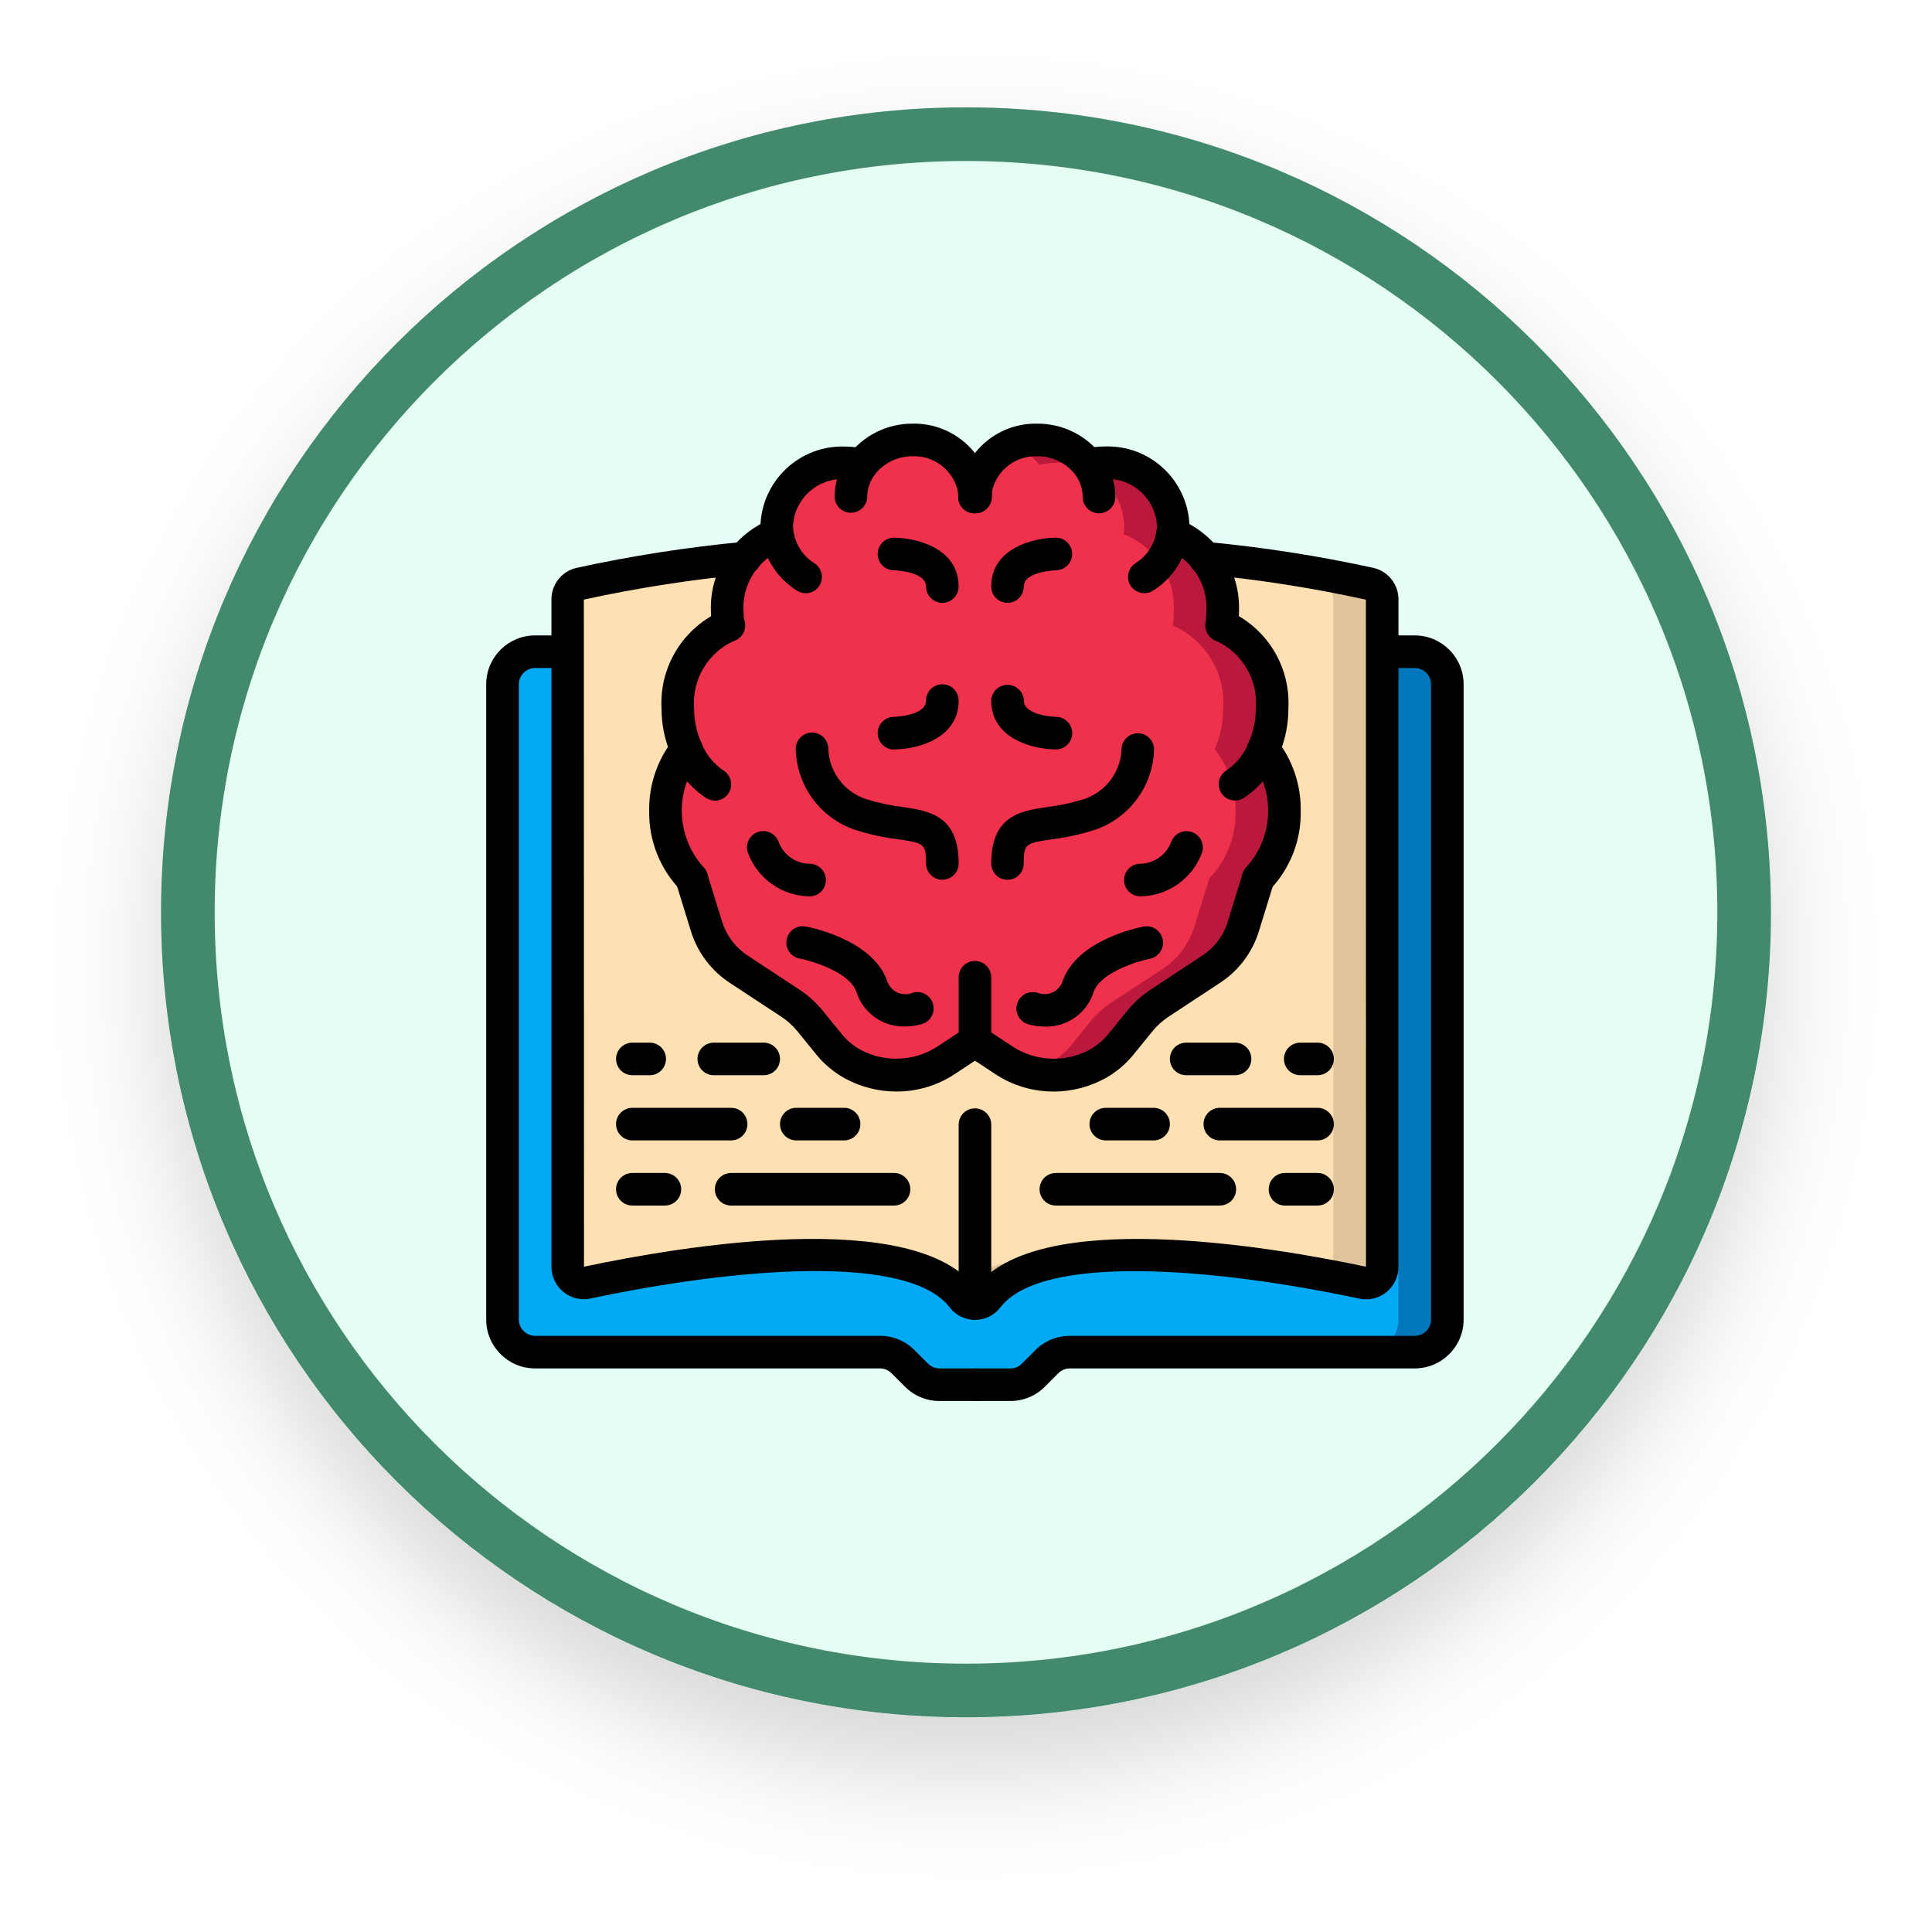
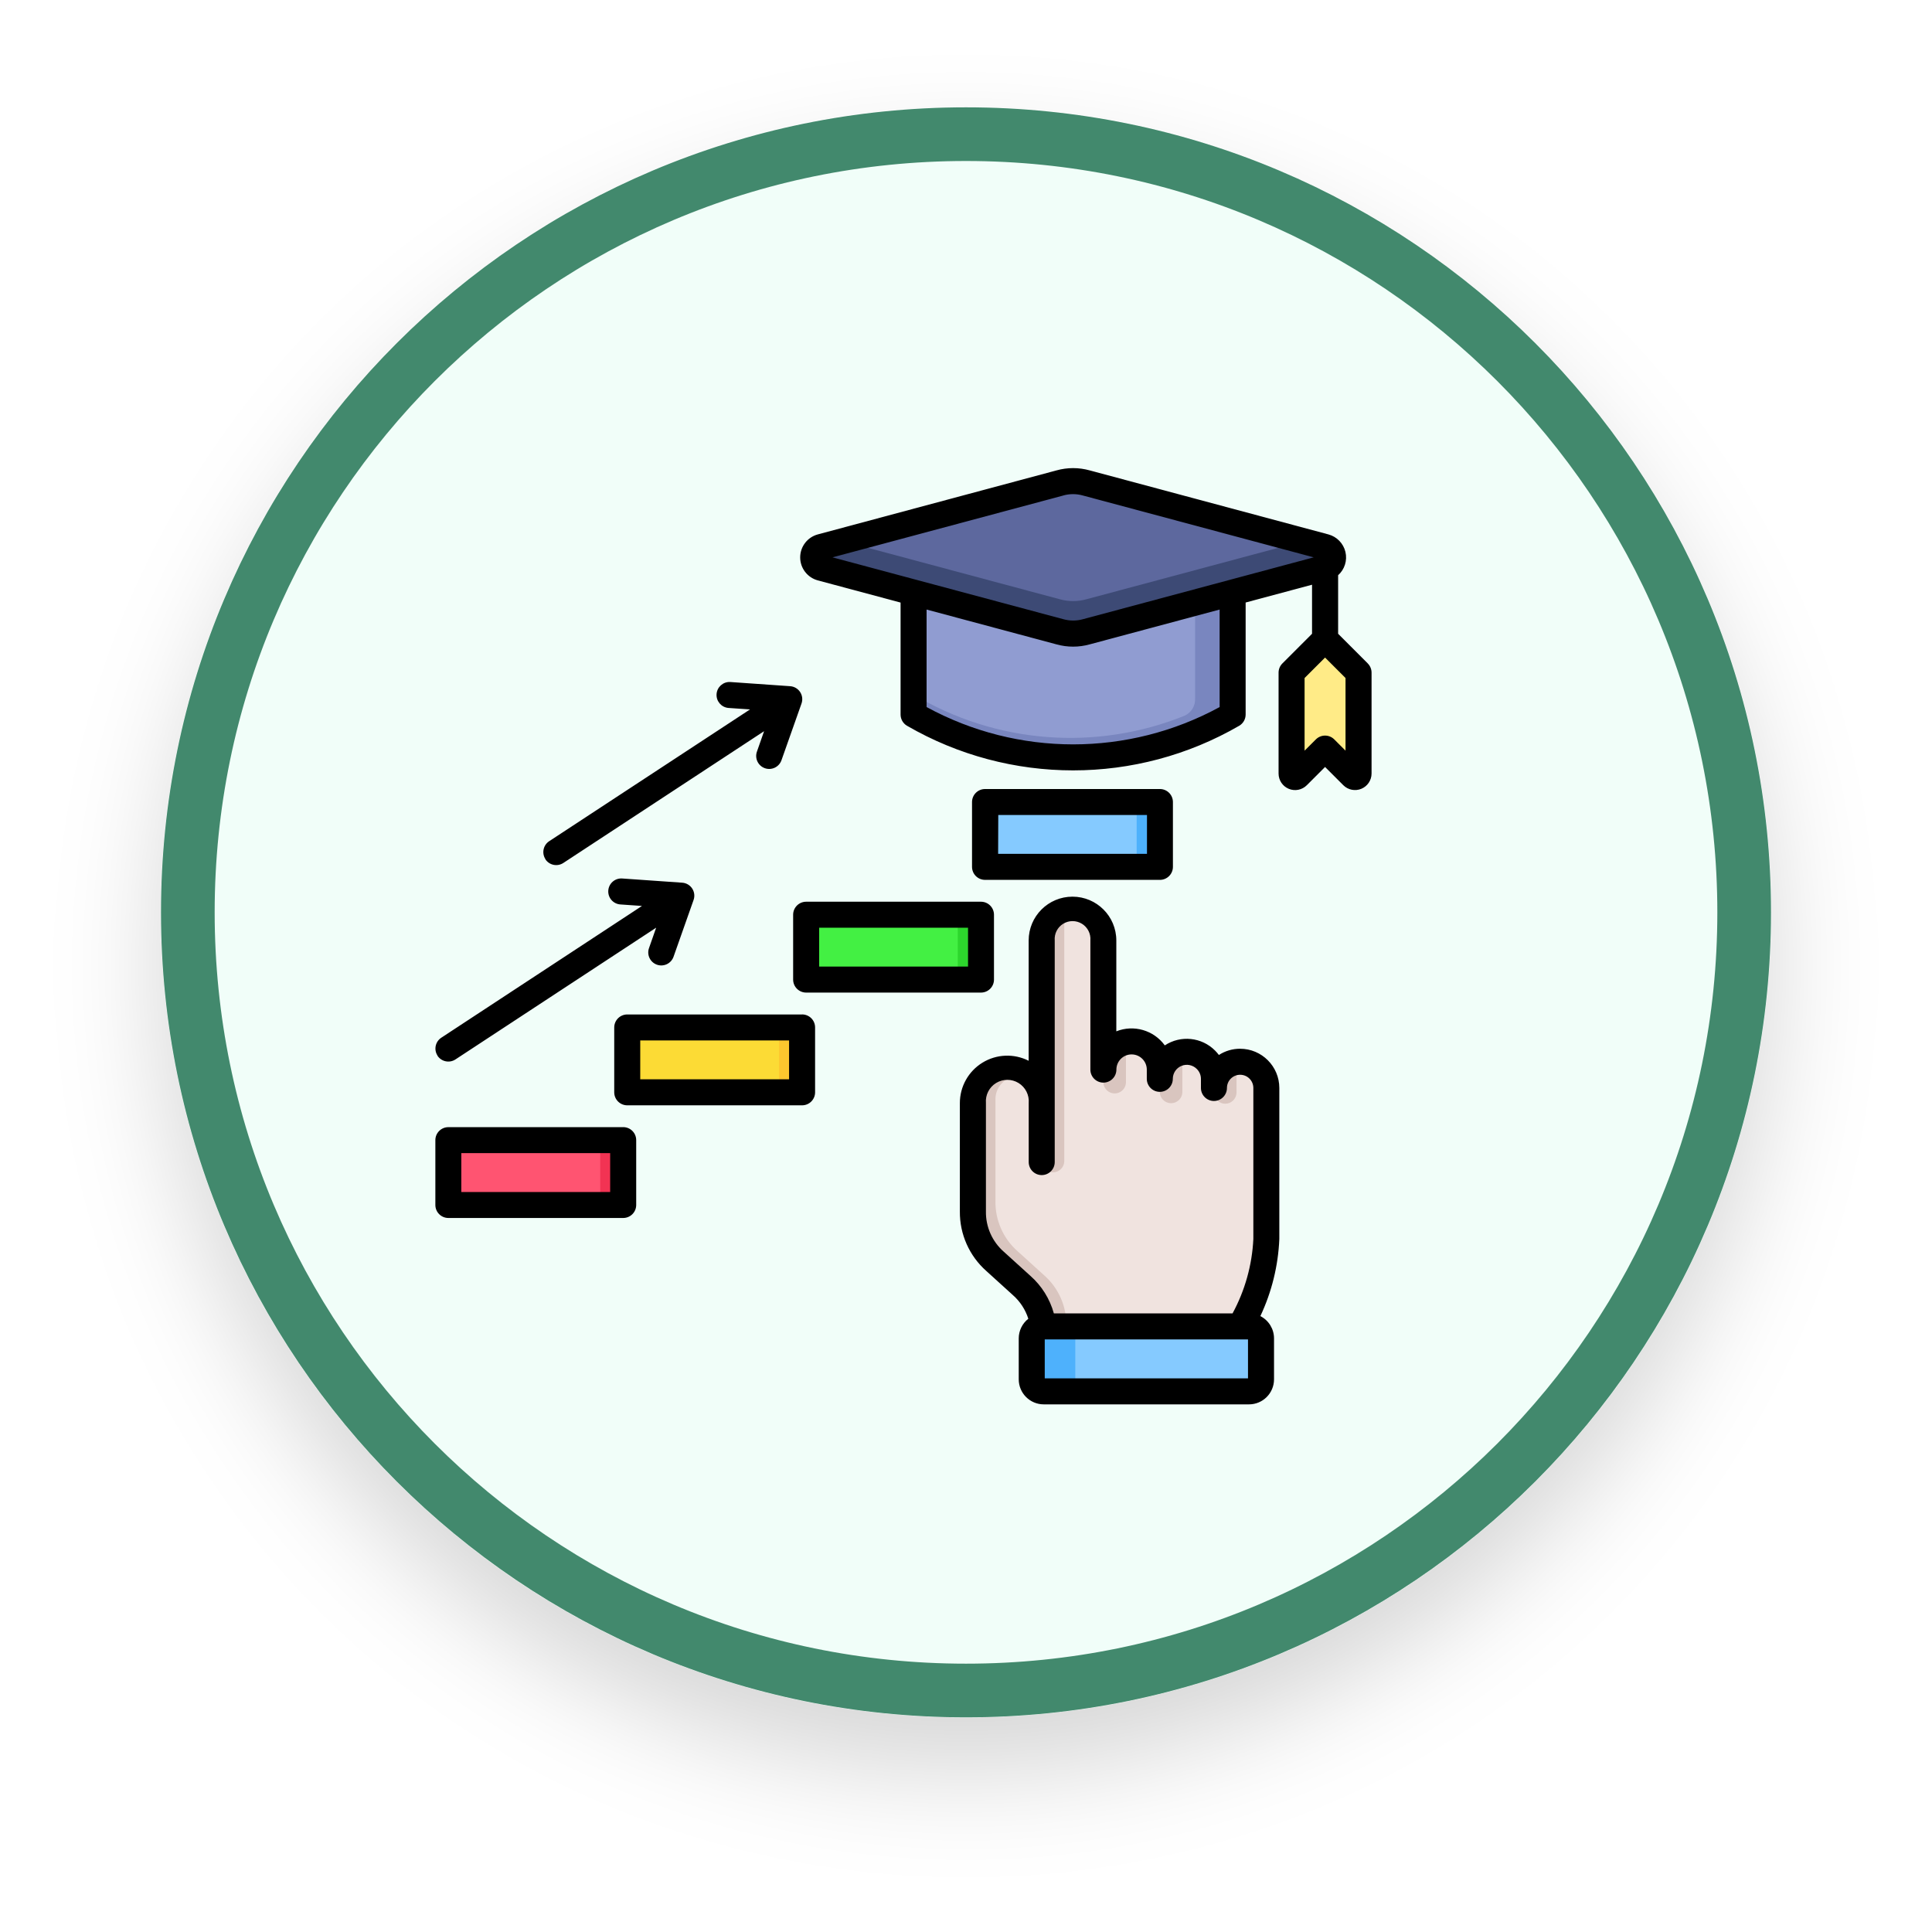
<svg xmlns="http://www.w3.org/2000/svg" width="108" height="108" viewBox="0 0 108 108">
  <defs>
    <filter id="Fondo" x="0" y="0" width="108" height="108" filterUnits="userSpaceOnUse">
      <feOffset dy="3" input="SourceAlpha" />
      <feGaussianBlur stdDeviation="3" result="blur" />
      <feFlood flood-opacity="0.161" />
      <feComposite operator="in" in2="blur" />
      <feComposite in="SourceGraphic" />
    </filter>
  </defs>
-   <g id="Group_1143813" data-name="Group 1143813" transform="translate(-903 -732)">
-     <g transform="matrix(1, 0, 0, 1, 903, 732)" filter="url(#Fondo)">
-       <g id="Fondo-2" data-name="Fondo" transform="translate(9 6)" fill="#e4fef4" stroke="#43896d" stroke-width="3">
-         <circle cx="45" cy="45" r="45" stroke="none" />
-         <circle cx="45" cy="45" r="43.5" fill="none" />
+   <g id="Group_1144936" data-name="Group 1144936" transform="translate(-746.999 -1894.17)">
+     <g id="Group_1144930" data-name="Group 1144930">
+       <g id="Group_1144576" data-name="Group 1144576" transform="translate(0 29.5)">
+         <g id="Icono" transform="translate(755.499 1175.67)">
+           <g transform="matrix(1, 0, 0, 1, -8.5, 689)" filter="url(#Fondo)">
+             <g id="Fondo-2" data-name="Fondo" transform="translate(9 6)" fill="#f1fef9" stroke="#43896d" stroke-width="3">
+               <circle cx="45" cy="45" r="45" stroke="none" />
+               <circle cx="45" cy="45" r="43.5" fill="none" />
+             </g>
+           </g>
+         </g>
+         <g id="Group_1144575" data-name="Group 1144575" transform="translate(767.336 1886.844)">
+           <path id="Path_981051" data-name="Path 981051" d="M300.061,183.773h9.761v3.62h-9.761Z" transform="translate(-265.321 -161.111)" fill="#85caff" />
+           <path id="Path_981052" data-name="Path 981052" d="M381.563,183.773h1.3v3.62h-1.3Z" transform="translate(-338.36 -161.111)" fill="#4eb1fc" />
+           <path id="Path_981053" data-name="Path 981053" d="M203.8,244.42h9.761v3.62H203.8Z" transform="translate(-179.057 -215.46)" fill="#43f043" />
+           <path id="Path_981054" data-name="Path 981054" d="M285.3,244.42h1.3v3.62h-1.3Z" transform="translate(-252.096 -215.46)" fill="#2dd62d" />
+           <path id="Path_981055" data-name="Path 981055" d="M107.541,305.066H117.3v3.62h-9.761Z" transform="translate(-92.793 -269.809)" fill="#fcdb35" />
+           <path id="Path_981056" data-name="Path 981056" d="M189.043,305.066h1.3v3.62h-1.3Z" transform="translate(-165.831 -269.809)" fill="#fdc72e" />
+           <path id="Path_981057" data-name="Path 981057" d="M11.28,365.712h9.761v3.62H11.28Z" transform="translate(-6.527 -324.157)" fill="#ff5471" />
+           <path id="Path_981058" data-name="Path 981058" d="M92.783,365.712h1.3v3.62h-1.3Z" transform="translate(-79.567 -324.157)" fill="#f23353" />
+           <g id="Group_1144574" data-name="Group 1144574" transform="translate(25.113 4.723)">
+             <path id="Path_981059" data-name="Path 981059" d="M261.292,58.528h17.874V66a1.077,1.077,0,0,1-.575.967,17.913,17.913,0,0,1-16.725,0,1.077,1.077,0,0,1-.575-.967V58.528Z" transform="translate(-255.691 -53.594)" fill="#7986bf" fill-rule="evenodd" />
+             <path id="Path_981060" data-name="Path 981060" d="M261.292,58.528h15.755v7.206a1,1,0,0,1-.575.967,17.059,17.059,0,0,1-15.181-1.19Z" transform="translate(-255.691 -53.594)" fill="#909cd1" fill-rule="evenodd" />
+             <path id="Path_981061" data-name="Path 981061" d="M207.8,14.691l13.348-3.576a2.746,2.746,0,0,1,1.485,0l13.348,3.576a.6.6,0,0,1,0,1.167l-13.348,3.576a2.747,2.747,0,0,1-1.485,0L207.8,15.858a.6.6,0,0,1,0-1.167Z" transform="translate(-207.357 -11.012)" fill="#3d4a75" fill-rule="evenodd" />
+             <path id="Path_981062" data-name="Path 981062" d="M249.149,14.364l-12.128,3.25a2.747,2.747,0,0,1-1.485,0l-12.128-3.25,12.128-3.25a2.747,2.747,0,0,1,1.485,0Z" transform="translate(-221.74 -11.012)" fill="#5d689e" fill-rule="evenodd" />
+             <path id="Path_981063" data-name="Path 981063" d="M467.136,97.178l1.417,1.417a.572.572,0,0,1,.173.419v5.459a.2.2,0,0,1-.337.14l-1.532-1.532-1.532,1.532a.2.2,0,0,1-.337-.139V99.014a.572.572,0,0,1,.173-.419l1.417-1.417a.4.4,0,0,1,.558,0Z" transform="translate(-438.235 -88.127)" fill="#fcdb35" fill-rule="evenodd" />
+             <path id="Path_981064" data-name="Path 981064" d="M468.011,105.906l-1.508-1.515-1.515,1.515v-5.22a.572.572,0,0,1,.173-.419l1.338-1.338,1.338,1.338a.572.572,0,0,1,.173.419Z" transform="translate(-438.235 -89.8)" fill="#ffeb87" fill-rule="evenodd" />
+             <path id="Path_981065" data-name="Path 981065" d="M295.317,250.513a1.929,1.929,0,0,1,1.924,1.924v-9.092a1.724,1.724,0,1,1,3.448,0v7.221a1.577,1.577,0,1,1,3.154,0v.517a1.513,1.513,0,0,1,3.026,0v1.241a1.465,1.465,0,0,1,2.931,0v7.719c0,2.079-1.41,6.329-3.489,6.329l-8.956-.32v-.617a3.653,3.653,0,0,0-1.238-2.8l-1.485-1.347a3.654,3.654,0,0,1-1.238-2.8v-6.059a1.929,1.929,0,0,1,1.924-1.924Z" transform="translate(-284.459 -217.674)" fill="#d9c5bf" fill-rule="evenodd" />
+             <path id="Path_981066" data-name="Path 981066" d="M308.028,251.821a1.907,1.907,0,0,1,.1.614v-9.092a1.724,1.724,0,1,1,3.448,0v7.221a1.577,1.577,0,0,1,3.154,0v.517a1.513,1.513,0,0,1,3.026,0v.507a1.465,1.465,0,1,1,2.931,0v8.452c0,2.079-1.41,6.329-3.489,6.329l-7.694-.275v-1.227a3.653,3.653,0,0,0-1.238-2.8l-1.485-1.347a3.653,3.653,0,0,1-1.238-2.8v-5.7a1.276,1.276,0,0,1,2.485-.41Z" transform="translate(-295.347 -217.673)" fill="#f0e3df" fill-rule="evenodd" />
+           </g>
+           <path id="Path_981067" data-name="Path 981067" d="M325.741,466.056h11.476a.673.673,0,0,1,.673.673v2.289a.673.673,0,0,1-.673.673H325.741a.673.673,0,0,1-.673-.673v-2.289a.673.673,0,0,1,.673-.673Z" transform="translate(-287.732 -414.081)" fill="#4eb1fc" />
+           <path id="Path_981068" data-name="Path 981068" d="M349.2,466.056h9.04a.673.673,0,0,1,.673.673v2.289a.673.673,0,0,1-.673.673H349.2a.673.673,0,0,1-.673-.673v-2.289a.673.673,0,0,1,.673-.673Z" transform="translate(-308.754 -414.081)" fill="#85caff" />
+           <path id="Path_981069" data-name="Path 981069" d="M331.707,242.232v14.021a.631.631,0,0,1-1.261,0V243.893a1.731,1.731,0,0,1,1.261-1.661Z" transform="translate(-292.551 -213.499)" fill="#d9c5bf" fill-rule="evenodd" />
+           <path id="Path_981070" data-name="Path 981070" d="M364.914,312.884v2.224a.631.631,0,1,1-1.261,0v-.679a1.583,1.583,0,0,1,1.261-1.545Z" transform="translate(-322.31 -276.815)" fill="#d9c5bf" fill-rule="evenodd" />
+           <path id="Path_981071" data-name="Path 981071" d="M395.286,318.373v2.2a.631.631,0,1,1-1.261,0v-.705A1.519,1.519,0,0,1,395.286,318.373Z" transform="translate(-349.528 -281.734)" fill="#d9c5bf" fill-rule="evenodd" />
+           <path id="Path_981072" data-name="Path 981072" d="M424.431,323.654v1.731a.631.631,0,0,1-1.261,0v-.28A1.471,1.471,0,0,1,424.431,323.654Z" transform="translate(-375.646 -286.466)" fill="#d9c5bf" fill-rule="evenodd" />
+           <path id="Path_981073" data-name="Path 981073" d="M54.879,19.789l-.63-.63a.726.726,0,0,0-1.028,0l-.631.63V15.728l1.145-1.144,1.144,1.144v4.061Zm-7.037-2.438a17.123,17.123,0,0,1-16.382,0V11.9l7.26,1.946a3.452,3.452,0,0,0,1.86,0L47.841,11.9ZM39.1,5.526,26.2,8.982l12.9,3.456a2.034,2.034,0,0,0,1.108,0L53.1,8.982,40.2,5.526a2.024,2.024,0,0,0-1.108,0Zm17.023,9.387-1.658-1.659V9.981A1.333,1.333,0,0,0,53.922,7.7L40.581,4.122a3.445,3.445,0,0,0-1.861,0L25.378,7.7a1.331,1.331,0,0,0,0,2.57l4.628,1.24V17.77a.727.727,0,0,0,.353.623,18.529,18.529,0,0,0,18.583,0,.728.728,0,0,0,.353-.623V11.507l3.712-.995v2.742l-1.658,1.659a.728.728,0,0,0-.213.514v5.64a.924.924,0,0,0,1.579.653l1.02-1.02,1.02,1.02a.925.925,0,0,0,1.579-.653v-5.64a.726.726,0,0,0-.213-.514Zm-52,21.927a.726.726,0,0,1,.21-1.006L15.55,28.469l-1.208-.084a.727.727,0,0,1,.1-1.451l3.357.235a.726.726,0,0,1,.635.967L17.314,31.31a.727.727,0,0,1-1.371-.485l.4-1.141L5.123,37.049a.728.728,0,0,1-1.007-.21Zm6.032-10.984a.727.727,0,0,1,.209-1.007l11.225-7.365L20.375,17.4a.727.727,0,0,1,.1-1.45l3.359.235a.727.727,0,0,1,.634.968l-1.121,3.173a.727.727,0,1,1-1.371-.485l.4-1.141L11.154,26.066a.726.726,0,0,1-1.007-.21Zm25.312-2.47H43.78v2.171H35.459Zm9.048,3.625H34.732A.727.727,0,0,1,34,26.284V22.66a.728.728,0,0,1,.727-.727h9.776a.728.728,0,0,1,.727.727v3.625a.728.728,0,0,1-.727.727ZM25.455,29.686h8.322v2.171H25.455ZM24,28.96v3.625a.727.727,0,0,0,.727.727H34.5a.726.726,0,0,0,.727-.727V28.96a.727.727,0,0,0-.727-.727H24.729A.728.728,0,0,0,24,28.96Zm-.227,9.2V35.987H15.453v2.171Zm.727-3.625H14.726a.728.728,0,0,0-.727.727v3.625a.728.728,0,0,0,.727.727H24.5a.727.727,0,0,0,.727-.727V35.261A.726.726,0,0,0,24.5,34.533Zm-10.73,9.925H5.451V42.287h8.321v2.171Zm.727-3.625H4.724A.726.726,0,0,0,4,41.56v3.625a.727.727,0,0,0,.727.727H14.5a.727.727,0,0,0,.727-.727V41.56a.727.727,0,0,0-.727-.727ZM49.427,54.877H38.065V52.7H49.427ZM35.777,47.8a2.935,2.935,0,0,1-1-2.256V39.487a1.2,1.2,0,1,1,2.392,0v3.3a.727.727,0,0,0,1.454,0V30.4a1,1,0,1,1,1.993,0v7.218a.727.727,0,1,0,1.454,0,.849.849,0,1,1,1.7,0v.516a.727.727,0,0,0,1.454,0,.784.784,0,0,1,1.34-.553.775.775,0,0,1,.232.553v.51a.727.727,0,0,0,1.454,0,.738.738,0,0,1,1.476,0v8.446a9.71,9.71,0,0,1-1.162,4.155H38.574a4.351,4.351,0,0,0-1.313-2.1L35.777,47.8ZM48.985,36.451A2.181,2.181,0,0,0,47.8,36.8a2.412,2.412,0,0,0-.214-.246,2.232,2.232,0,0,0-2.81-.29,2.3,2.3,0,0,0-2.71-.786V30.4a2.45,2.45,0,1,0-4.9,0v6.724a2.649,2.649,0,0,0-3.846,2.364v6.056A4.393,4.393,0,0,0,34.8,48.876l1.484,1.347a2.961,2.961,0,0,1,.863,1.321,1.4,1.4,0,0,0-.536,1.1v2.287a1.4,1.4,0,0,0,1.4,1.4H49.482a1.4,1.4,0,0,0,1.4-1.4V52.643a1.4,1.4,0,0,0-.764-1.246,11.214,11.214,0,0,0,1.06-4.308V38.643a2.194,2.194,0,0,0-2.192-2.191Z" transform="translate(0 0)" fill-rule="evenodd" />
+         </g>
      </g>
-     </g>
-     <g id="Group_1143812" data-name="Group 1143812" transform="translate(930.179 755.683)">
-       <path id="Path_978863" data-name="Path 978863" d="M61.353,121.3V156.81a1.828,1.828,0,0,1-1.822,1.822H40.255a1.827,1.827,0,0,0-1.293.537l-.747.747a1.829,1.829,0,0,1-1.293.537H32.971a1.827,1.827,0,0,1-1.293-.537l-.747-.747a1.827,1.827,0,0,0-1.293-.537H10.361A1.827,1.827,0,0,1,8.54,156.81V121.3a1.826,1.826,0,0,1,1.821-1.821H59.532a1.827,1.827,0,0,1,1.822,1.821Zm0,0" transform="translate(-7.625 -106.728)" fill="#0377bc" />
-       <path id="Path_978864" data-name="Path 978864" d="M58.621,121.3V156.81a1.827,1.827,0,0,1-1.821,1.822H40.1a1.827,1.827,0,0,0-1.293.537l-.747.747a1.829,1.829,0,0,1-1.293.537h-3.8a1.827,1.827,0,0,1-1.293-.537l-.747-.747a1.827,1.827,0,0,0-1.293-.537H10.361a1.827,1.827,0,0,1-1.821-1.822V121.3a1.826,1.826,0,0,1,1.821-1.821H56.8a1.826,1.826,0,0,1,1.821,1.821Zm0,0" transform="translate(-7.625 -106.728)" fill="#02a9f4" />
-       <path id="Path_978865" data-name="Path 978865" d="M88.2,72.732V110.02a.9.9,0,0,1-1.092.892c-4-.847-17.738-3.406-20.98.837a.879.879,0,0,1-1.384,0c-3.242-4.243-16.982-1.684-20.98-.837a.9.9,0,0,1-1.093-.892V72.732a.907.907,0,0,1,.71-.892,77.1,77.1,0,0,1,9.179-1.429H78.312A77.1,77.1,0,0,1,87.49,71.84a.907.907,0,0,1,.71.892Zm0,0" transform="translate(-38.115 -62.897)" fill="#ffe0b2" />
-       <path id="Path_978866" data-name="Path 978866" d="M278.768,72.732V110.02a.9.9,0,0,1-1.092.892c-.474-.1-1.093-.228-1.812-.355a57.975,57.975,0,0,0-12.238-1.157c-3.069.137-5.728.774-6.93,2.349a.841.841,0,0,1-.692.337V70.41h12.875a77.1,77.1,0,0,1,9.179,1.429.907.907,0,0,1,.71.892Zm0,0" transform="translate(-228.682 -62.897)" fill="#dfc49c" />
-       <path id="Path_978867" data-name="Path 978867" d="M276.037,72.731v37.288a.908.908,0,0,1-1.093.892,71.688,71.688,0,0,0-11.318-1.512,19.3,19.3,0,0,0-7.622.9V70.41h10.144a77.124,77.124,0,0,1,9.179,1.429.908.908,0,0,1,.71.892Zm0,0" transform="translate(-228.683 -62.897)" fill="#ffe0b2" />
-       <path id="Path_978868" data-name="Path 978868" d="M128.462,29.266A5.276,5.276,0,0,1,127,33.027l-.009.009-.847,2.732a4.354,4.354,0,0,1-1.8,2.358l-2.9,1.9a5.1,5.1,0,0,0-1.038.938L119.338,42.3a4.642,4.642,0,0,1-1.348,1.129,5.082,5.082,0,0,1-2.44.619,4.952,4.952,0,0,1-2.741-.819l-1.648-1.083-1.648,1.083a4.951,4.951,0,0,1-2.741.819,5.15,5.15,0,0,1-2.45-.619,4.724,4.724,0,0,1-1.338-1.129L101.9,40.967a4.651,4.651,0,0,0-1.038-.938l-2.887-1.9a4.354,4.354,0,0,1-1.8-2.358l-.847-2.732-.009-.009a5.276,5.276,0,0,1-1.457-3.761,5.391,5.391,0,0,1,1.165-3.442,5.725,5.725,0,0,1-.474-2.3A4.713,4.713,0,0,1,97.375,18.9a5.853,5.853,0,0,1-.064-.8,4.4,4.4,0,0,1,2.814-4.307,2.716,2.716,0,0,1-.046-.483,3.66,3.66,0,0,1,3.8-3.506,3.6,3.6,0,0,1,.947.118,3.554,3.554,0,0,1,2.859-1.393,3.4,3.4,0,0,1,3.388,2.558,2.843,2.843,0,0,1,.064.629h.055a2.793,2.793,0,0,1,.064-.629,3.4,3.4,0,0,1,3.387-2.558A3.554,3.554,0,0,1,117.5,9.925a3.6,3.6,0,0,1,.947-.118,3.66,3.66,0,0,1,3.8,3.506,2.755,2.755,0,0,1-.045.483,4.4,4.4,0,0,1,2.814,4.307,5.853,5.853,0,0,1-.064.8,4.713,4.713,0,0,1,2.823,4.617,5.726,5.726,0,0,1-.474,2.3,5.391,5.391,0,0,1,1.165,3.442Zm0,0" transform="translate(-83.84 -7.621)" fill="#ef314c" />
-       <path id="Path_978869" data-name="Path 978869" d="M273.305,29.273a5.276,5.276,0,0,1-1.457,3.761l-.009.009-.847,2.732a4.353,4.353,0,0,1-1.8,2.358l-2.9,1.9a5.1,5.1,0,0,0-1.038.938L264.181,42.3a4.642,4.642,0,0,1-1.348,1.129,5.082,5.082,0,0,1-2.44.619,5,5,0,0,1-1.366-.191,4.934,4.934,0,0,1-1.375-.629L256,42.149V11.727h.028a2.794,2.794,0,0,1,.064-.629A3.259,3.259,0,0,1,258.117,8.8a3.64,3.64,0,0,1,4.225,1.129,3.6,3.6,0,0,1,.947-.118,3.66,3.66,0,0,1,3.8,3.506,2.757,2.757,0,0,1-.045.483,4.4,4.4,0,0,1,2.814,4.307,5.853,5.853,0,0,1-.064.8,4.713,4.713,0,0,1,2.823,4.617,5.725,5.725,0,0,1-.474,2.3,5.391,5.391,0,0,1,1.165,3.442Zm0,0" transform="translate(-228.683 -7.629)" fill="#bb193b" />
-       <path id="Path_978870" data-name="Path 978870" d="M255.328,31.486a5.274,5.274,0,0,1-1.457,3.761l-.009.009-.847,2.732a4.358,4.358,0,0,1-1.8,2.358l-2.9,1.9a5.1,5.1,0,0,0-1.038.938L246.2,44.516a4.644,4.644,0,0,1-1.348,1.129,4.573,4.573,0,0,1-1.074.428,4.934,4.934,0,0,1-1.375-.629l-1.648-1.083-1.821-17.219,1.821-13.2h.028a2.793,2.793,0,0,1,.064-.629,3.259,3.259,0,0,1,2.021-2.295,3.438,3.438,0,0,1,1.493,1.129,3.593,3.593,0,0,1,.947-.118,3.66,3.66,0,0,1,3.8,3.506,2.714,2.714,0,0,1-.045.483,4.4,4.4,0,0,1,2.814,4.307,5.788,5.788,0,0,1-.064.8,4.712,4.712,0,0,1,2.823,4.617,5.711,5.711,0,0,1-.474,2.3,5.392,5.392,0,0,1,1.166,3.442Zm0,0" transform="translate(-213.437 -9.841)" fill="#ef314c" />
-       <path id="Path_978871" data-name="Path 978871" d="M27.321,153.738H25.344a2.712,2.712,0,0,1-1.932-.8l-.754-.754a.905.905,0,0,0-.644-.267H2.736A2.735,2.735,0,0,1,0,149.185V113.673a2.735,2.735,0,0,1,2.732-2.732H4.557a.911.911,0,0,1,0,1.821H2.736a.912.912,0,0,0-.911.911v35.512a.912.912,0,0,0,.911.911H22.014a2.712,2.712,0,0,1,1.932.8l.754.754a.905.905,0,0,0,.644.267h1.977a.911.911,0,1,1,0,1.821Zm0,0" transform="translate(0 -99.104)" />
-       <path id="Path_978872" data-name="Path 978872" d="M250.36,153.738h-1.977a.911.911,0,0,1,0-1.821h1.977a.9.9,0,0,0,.644-.267l.754-.754a2.712,2.712,0,0,1,1.932-.8h19.278a.911.911,0,0,0,.911-.911V113.673a.911.911,0,0,0-.911-.911h-1.821a.911.911,0,0,1,0-1.821h1.821a2.735,2.735,0,0,1,2.732,2.732v35.512a2.735,2.735,0,0,1-2.732,2.732H253.69a.905.905,0,0,0-.644.267l-.754.754A2.712,2.712,0,0,1,250.36,153.738Zm0,0" transform="translate(-221.062 -99.104)" />
-       <path id="Path_978873" data-name="Path 978873" d="M57.812,105.36a1.781,1.781,0,0,1-1.419-.7c-2.3-3.01-11.873-2.23-20.064-.495a1.78,1.78,0,0,1-1.507-.352,1.822,1.822,0,0,1-.686-1.431V65.1a1.807,1.807,0,0,1,1.427-1.782,78.165,78.165,0,0,1,9.293-1.447.911.911,0,1,1,.158,1.814,76.259,76.259,0,0,0-9.065,1.412l.008,37.291c5.427-1.15,18.434-3.34,21.886,1.177,3.387-4.516,16.4-2.326,21.828-1.176L79.666,65.1a75.262,75.262,0,0,0-9.057-1.415.911.911,0,1,1,.158-1.814,78.248,78.248,0,0,1,9.292,1.446A1.808,1.808,0,0,1,81.487,65.1v37.288a1.822,1.822,0,0,1-.686,1.431,1.789,1.789,0,0,1-1.519.35c-8.177-1.734-17.75-2.513-20.055.5a1.777,1.777,0,0,1-1.415.693Zm0,0" transform="translate(-30.49 -55.262)" />
-       <path id="Path_978874" data-name="Path 978874" d="M248.383,370.247a.91.91,0,0,1-.91-.91V359.321a.911.911,0,0,1,1.821,0v10.016A.911.911,0,0,1,248.383,370.247Zm0,0" transform="translate(-221.062 -320.166)" />
-       <path id="Path_978875" data-name="Path 978875" d="M190.3,5.012a.91.91,0,0,1-.91-.91,1.812,1.812,0,0,0-.045-.421,2.5,2.5,0,0,0-2.5-1.858,2.639,2.639,0,0,0-2.123,1.024A2.11,2.11,0,0,0,184.3,4.1a.911.911,0,0,1-1.821,0,3.926,3.926,0,0,1,.778-2.339A4.47,4.47,0,0,1,186.842,0a4.32,4.32,0,0,1,4.275,3.275,3.575,3.575,0,0,1,.09.826.91.91,0,0,1-.911.91Zm0,0" transform="translate(-163.001 -0.001)" />
-       <path id="Path_978876" data-name="Path 978876" d="M146.147,20.144a.907.907,0,0,1-.492-.145,4.34,4.34,0,0,1-1.984-3.031,3.42,3.42,0,0,1-.05-.6,4.577,4.577,0,0,1,4.711-4.42,4.8,4.8,0,0,1,1.169.143.911.911,0,0,1-.444,1.767,2.972,2.972,0,0,0-.725-.088,2.759,2.759,0,0,0-2.89,2.6,1.806,1.806,0,0,0,.027.318,2.545,2.545,0,0,0,1.172,1.787.911.911,0,0,1-.494,1.676Zm0,0" transform="translate(-128.291 -10.668)" />
-       <path id="Path_978877" data-name="Path 978877" d="M118.623,56.26a.91.91,0,0,1-.9-.786,6.741,6.741,0,0,1-.072-.926,5.322,5.322,0,0,1,3.451-5.176.911.911,0,0,1,.546,1.737,3.5,3.5,0,0,0-2.176,3.438,4.851,4.851,0,0,0,.055.677.911.911,0,0,1-.777,1.027.977.977,0,0,1-.126.008Zm0,0" transform="translate(-105.09 -44.067)" />
-       <path id="Path_978878" data-name="Path 978878" d="M94.795,107.875a.907.907,0,0,1-.485-.14,5.139,5.139,0,0,1-1.948-2.365c-.008-.018-.015-.037-.022-.056a6.526,6.526,0,0,1-.528-2.6,5.625,5.625,0,0,1,3.453-5.483.911.911,0,1,1,.568,1.73,3.811,3.811,0,0,0-2.2,3.753,4.7,4.7,0,0,0,.4,1.926.778.778,0,0,1,.028.073,3.358,3.358,0,0,0,1.222,1.487.911.911,0,0,1-.487,1.681Zm0,0" transform="translate(-82.011 -86.807)" />
-       <path id="Path_978879" data-name="Path 978879" d="M87.7,171.078a.9.9,0,0,1-.595-.224,6.19,6.19,0,0,1-1.776-4.455,6.264,6.264,0,0,1,1.353-3.99.91.91,0,0,1,1.636.546v.007a.91.91,0,0,1-.212.584,4.71,4.71,0,0,0,.229,5.968.912.912,0,0,1-.635,1.566Zm0,0" transform="translate(-76.218 -144.756)" />
-       <path id="Path_978880" data-name="Path 978880" d="M111.394,242.442a6.016,6.016,0,0,1-2.879-.734,5.491,5.491,0,0,1-1.616-1.356l-1.075-1.323a4,4,0,0,0-.836-.751l-2.891-1.9a5.344,5.344,0,0,1-2.171-2.842l-.836-2.706a.909.909,0,0,1,1.474-.973.945.945,0,0,1,.256.4l.845,2.735a3.52,3.52,0,0,0,1.433,1.863l2.9,1.907a5.857,5.857,0,0,1,1.233,1.108l1.089,1.338a3.652,3.652,0,0,0,1.081.907,4.239,4.239,0,0,0,4.237-.157l1.651-1.091a.911.911,0,1,1,1,1.52l-1.651,1.09A5.856,5.856,0,0,1,111.394,242.442Zm0,0" transform="translate(-88.464 -205.108)" />
-       <path id="Path_978881" data-name="Path 978881" d="M247.827,26.431a.91.91,0,0,1-.91-.91V25.13a.861.861,0,0,1-.031-.163.882.882,0,0,1,.791-.986,1,1,0,0,1,.73.232.939.939,0,0,1,.331.669v.638A.911.911,0,0,1,247.827,26.431Zm0,0" transform="translate(-220.532 -21.42)" />
-       <path id="Path_978882" data-name="Path 978882" d="M255.531,5.011a.911.911,0,0,1-.911-.91,2.116,2.116,0,0,0-.424-1.259,2.637,2.637,0,0,0-2.12-1.02,2.492,2.492,0,0,0-2.5,1.841,1.868,1.868,0,0,0-.048.438.911.911,0,0,1-1.821,0,3.645,3.645,0,0,1,.093-.842A4.317,4.317,0,0,1,252.076,0a4.468,4.468,0,0,1,3.584,1.757,3.93,3.93,0,0,1,.782,2.343.911.911,0,0,1-.911.911Zm0,0" transform="translate(-221.274 0)" />
-       <path id="Path_978883" data-name="Path 978883" d="M310.984,20.144a.911.911,0,0,1-.493-1.676,2.525,2.525,0,0,0,1.166-1.753,2,2,0,0,0,.033-.352,2.759,2.759,0,0,0-2.89-2.6,2.972,2.972,0,0,0-.725.088.911.911,0,0,1-.444-1.766,4.8,4.8,0,0,1,1.168-.143,4.577,4.577,0,0,1,4.711,4.42,3.573,3.573,0,0,1-.055.639,4.323,4.323,0,0,1-1.979,3,.9.9,0,0,1-.492.145Zm0,0" transform="translate(-274.197 -10.668)" />
-       <path id="Path_978884" data-name="Path 978884" d="M354.552,56.257a.982.982,0,0,1-.126-.008.911.911,0,0,1-.777-1.027,4.845,4.845,0,0,0,.055-.677,3.5,3.5,0,0,0-2.176-3.438.911.911,0,1,1,.547-1.738,5.322,5.322,0,0,1,3.451,5.176,6.759,6.759,0,0,1-.072.926.912.912,0,0,1-.9.786Zm0,0" transform="translate(-313.444 -44.064)" />
-       <path id="Path_978885" data-name="Path 978885" d="M378.392,107.936a.911.911,0,0,1-.487-1.681,3.35,3.35,0,0,0,1.223-1.489c.009-.024.018-.047.027-.07a4.7,4.7,0,0,0,.4-1.926,3.81,3.81,0,0,0-2.2-3.753.911.911,0,0,1,.568-1.73,5.626,5.626,0,0,1,3.453,5.483,6.512,6.512,0,0,1-.528,2.606l-.021.055a5.13,5.13,0,0,1-1.949,2.364.906.906,0,0,1-.484.14Zm0,0" transform="translate(-336.533 -86.869)" />
-       <path id="Path_978886" data-name="Path 978886" d="M396.813,171.08a.909.909,0,0,1-.646-1.549l.006-.006a4.709,4.709,0,0,0,.236-5.974.912.912,0,1,1,1.451-1.1,6.275,6.275,0,0,1,1.326,3.957,6.174,6.174,0,0,1-1.731,4.414A.914.914,0,0,1,396.813,171.08Zm0,0" transform="translate(-353.654 -144.762)" />
-       <path id="Path_978887" data-name="Path 978887" d="M252.775,242.45a5.852,5.852,0,0,1-3.245-.968l-1.65-1.09a.909.909,0,0,1-.408-.76v-3.6a.911.911,0,0,1,1.821,0v3.114l1.242.82a4.233,4.233,0,0,0,4.244.154,3.634,3.634,0,0,0,1.072-.9l1.081-1.33a5.9,5.9,0,0,1,1.24-1.118l2.9-1.909A3.476,3.476,0,0,0,262.5,233l.846-2.736a.912.912,0,1,1,1.717.613l-.822,2.66a5.306,5.306,0,0,1-2.173,2.847l-2.894,1.906a4.02,4.02,0,0,0-.843.761l-1.068,1.315a5.469,5.469,0,0,1-1.607,1.35,6.02,6.02,0,0,1-2.885.737Zm0,0" transform="translate(-221.062 -205.116)" />
-       <path id="Path_978888" data-name="Path 978888" d="M248.622,26.383a.911.911,0,0,1-.911-.91v-.638a.912.912,0,0,1,.3-.672.926.926,0,0,1,.7-.235.941.941,0,0,1,.859.992.965.965,0,0,1-.031.172v.381a.909.909,0,0,1-.91.91Zm0,0" transform="translate(-221.274 -21.372)" />
-       <path id="Path_978889" data-name="Path 978889" d="M164.012,268.923a2.764,2.764,0,0,1-2.731-1.938c-.378-1.087-2.458-1.719-3.157-1.855a.911.911,0,1,1,.343-1.789c.381.073,3.743.776,4.534,3.043a1.07,1.07,0,0,0,1.435.655.911.911,0,0,1,.545,1.738A3.233,3.233,0,0,1,164.012,268.923Zm0,0" transform="translate(-140.587 -235.227)" />
-       <path id="Path_978890" data-name="Path 978890" d="M279.2,268.921a3.234,3.234,0,0,1-.969-.146.911.911,0,0,1,.553-1.735,1.067,1.067,0,0,0,1.427-.658c.791-2.267,4.152-2.97,4.534-3.043a.911.911,0,0,1,.343,1.789c-.7.137-2.779.768-3.157,1.855a2.764,2.764,0,0,1-2.731,1.938Zm0,0" transform="translate(-247.98 -235.224)" />
-       <path id="Path_978891" data-name="Path 978891" d="M279.2,268.921a3.234,3.234,0,0,1-.969-.146.911.911,0,0,1,.553-1.735,1.067,1.067,0,0,0,1.427-.658c.791-2.267,4.152-2.97,4.534-3.043a.911.911,0,0,1,.343,1.789c-.7.137-2.779.768-3.157,1.855a2.764,2.764,0,0,1-2.731,1.938Zm0,0" transform="translate(-247.98 -235.224)" />
-       <path id="Path_978892" data-name="Path 978892" d="M140,216.972a3.723,3.723,0,0,1-3.423-2.447.911.911,0,0,1,1.718-.606A1.874,1.874,0,0,0,140,215.152a.911.911,0,1,1,0,1.821Zm0,0" transform="translate(-121.952 -190.55)" />
-       <path id="Path_978893" data-name="Path 978893" d="M335.294,216.993a.911.911,0,1,1,0-1.821,1.892,1.892,0,0,0,1.7-1.227.911.911,0,0,1,1.72.6A3.723,3.723,0,0,1,335.294,216.993Zm0,0" transform="translate(-298.698 -190.571)" />
-       <path id="Path_978894" data-name="Path 978894" d="M170.332,170.311a.911.911,0,0,1-.911-.91c0-1.123-.119-1.14-1.578-1.355a13.126,13.126,0,0,1-2.353-.514,4.882,4.882,0,0,1-3.354-4.506.911.911,0,1,1,1.821-.006,3.067,3.067,0,0,0,2.11,2.784,11.461,11.461,0,0,0,2.042.44c1.468.216,3.134.461,3.134,3.156a.911.911,0,0,1-.911.91Zm0,0" transform="translate(-144.832 -144.815)" />
-       <path id="Path_978895" data-name="Path 978895" d="M208.433,63.384a.911.911,0,0,1-.911-.911c0-.86-1.806-.91-1.824-.91a.911.911,0,0,1,0-1.821c1.26,0,3.643.571,3.643,2.731a.911.911,0,0,1-.911.911Zm0,0" transform="translate(-182.933 -53.368)" />
-       <path id="Path_978896" data-name="Path 978896" d="M265.449,170.367a.91.91,0,0,1-.91-.91c0-2.7,1.665-2.94,3.133-3.156a11.472,11.472,0,0,0,2.042-.44,3.066,3.066,0,0,0,2.109-2.785.914.914,0,0,1,.91-.9h.007a.908.908,0,0,1,.9.907,4.881,4.881,0,0,1-3.354,4.506,13.124,13.124,0,0,1-2.353.514c-1.458.215-1.578.232-1.578,1.355A.911.911,0,0,1,265.449,170.367Zm0,0" transform="translate(-236.307 -144.87)" />
-       <path id="Path_978897" data-name="Path 978897" d="M265.449,63.384a.911.911,0,0,1-.91-.911c0-2.16,2.383-2.731,3.642-2.731a.911.911,0,0,1,0,1.821c-.035,0-1.824.055-1.824.91a.911.911,0,0,1-.911.911Zm0,0" transform="translate(-236.307 -53.368)" />
-       <path id="Path_978898" data-name="Path 978898" d="M205.7,140.185a.911.911,0,0,1,0-1.821c.035,0,1.824-.055,1.824-.911a.911.911,0,0,1,1.822,0C209.347,139.614,206.964,140.185,205.7,140.185Zm0,0" transform="translate(-182.936 -121.973)" />
-       <path id="Path_978899" data-name="Path 978899" d="M268.181,140.185c-1.26,0-3.642-.571-3.642-2.732a.911.911,0,0,1,1.821,0c0,.86,1.806.911,1.824.911a.911.911,0,0,1,0,1.821Zm0,0" transform="translate(-236.307 -121.973)" />
-       <path id="Path_978900" data-name="Path 978900" d="M70.091,326.095h-.91a.911.911,0,1,1,0-1.821h.91a.911.911,0,1,1,0,1.821Zm0,0" transform="translate(-60.981 -289.672)" />
-       <path id="Path_978901" data-name="Path 978901" d="M114.579,326.095h-2.731a.911.911,0,1,1,0-1.821h2.731a.911.911,0,1,1,0,1.821Zm0,0" transform="translate(-99.096 -289.672)" />
-       <path id="Path_978902" data-name="Path 978902" d="M74.644,360.232H69.18a.911.911,0,1,1,0-1.821h5.463a.911.911,0,1,1,0,1.821Zm0,0" transform="translate(-60.981 -320.166)" />
-       <path id="Path_978903" data-name="Path 978903" d="M157.247,360.232h-2.732a.911.911,0,0,1,0-1.821h2.732a.911.911,0,0,1,0,1.821Zm0,0" transform="translate(-137.211 -320.166)" />
-       <path id="Path_978904" data-name="Path 978904" d="M71,394.364H69.18a.911.911,0,1,1,0-1.821H71a.911.911,0,0,1,0,1.821Zm0,0" transform="translate(-60.981 -350.656)" />
-       <path id="Path_978905" data-name="Path 978905" d="M129.489,394.364h-9.106a.911.911,0,0,1,0-1.821h9.106a.911.911,0,1,1,0,1.821Zm0,0" transform="translate(-106.72 -350.656)" />
-       <path id="Path_978906" data-name="Path 978906" d="M419.958,326.095h-.91a.911.911,0,1,1,0-1.821h.91a.911.911,0,1,1,0,1.821Zm0,0" transform="translate(-373.514 -289.672)" />
-       <path id="Path_978907" data-name="Path 978907" d="M362.045,326.095h-2.732a.911.911,0,1,1,0-1.821h2.732a.911.911,0,0,1,0,1.821Zm0,0" transform="translate(-320.154 -289.672)" />
-       <path id="Path_978908" data-name="Path 978908" d="M381.846,360.232h-5.463a.911.911,0,0,1,0-1.821h5.463a.911.911,0,1,1,0,1.821Zm0,0" transform="translate(-335.403 -320.166)" />
-       <path id="Path_978909" data-name="Path 978909" d="M319.38,360.232h-2.732a.911.911,0,0,1,0-1.821h2.732a.911.911,0,0,1,0,1.821Zm0,0" transform="translate(-282.043 -320.166)" />
-       <path id="Path_978910" data-name="Path 978910" d="M412.337,394.364h-1.821a.911.911,0,0,1,0-1.821h1.821a.911.911,0,1,1,0,1.821Zm0,0" transform="translate(-365.894 -350.656)" />
-       <path id="Path_978911" data-name="Path 978911" d="M300.153,394.364h-9.106a.911.911,0,1,1,0-1.821h9.106a.911.911,0,1,1,0,1.821Zm0,0" transform="translate(-259.173 -350.656)" />
    </g>
  </g>
</svg>
